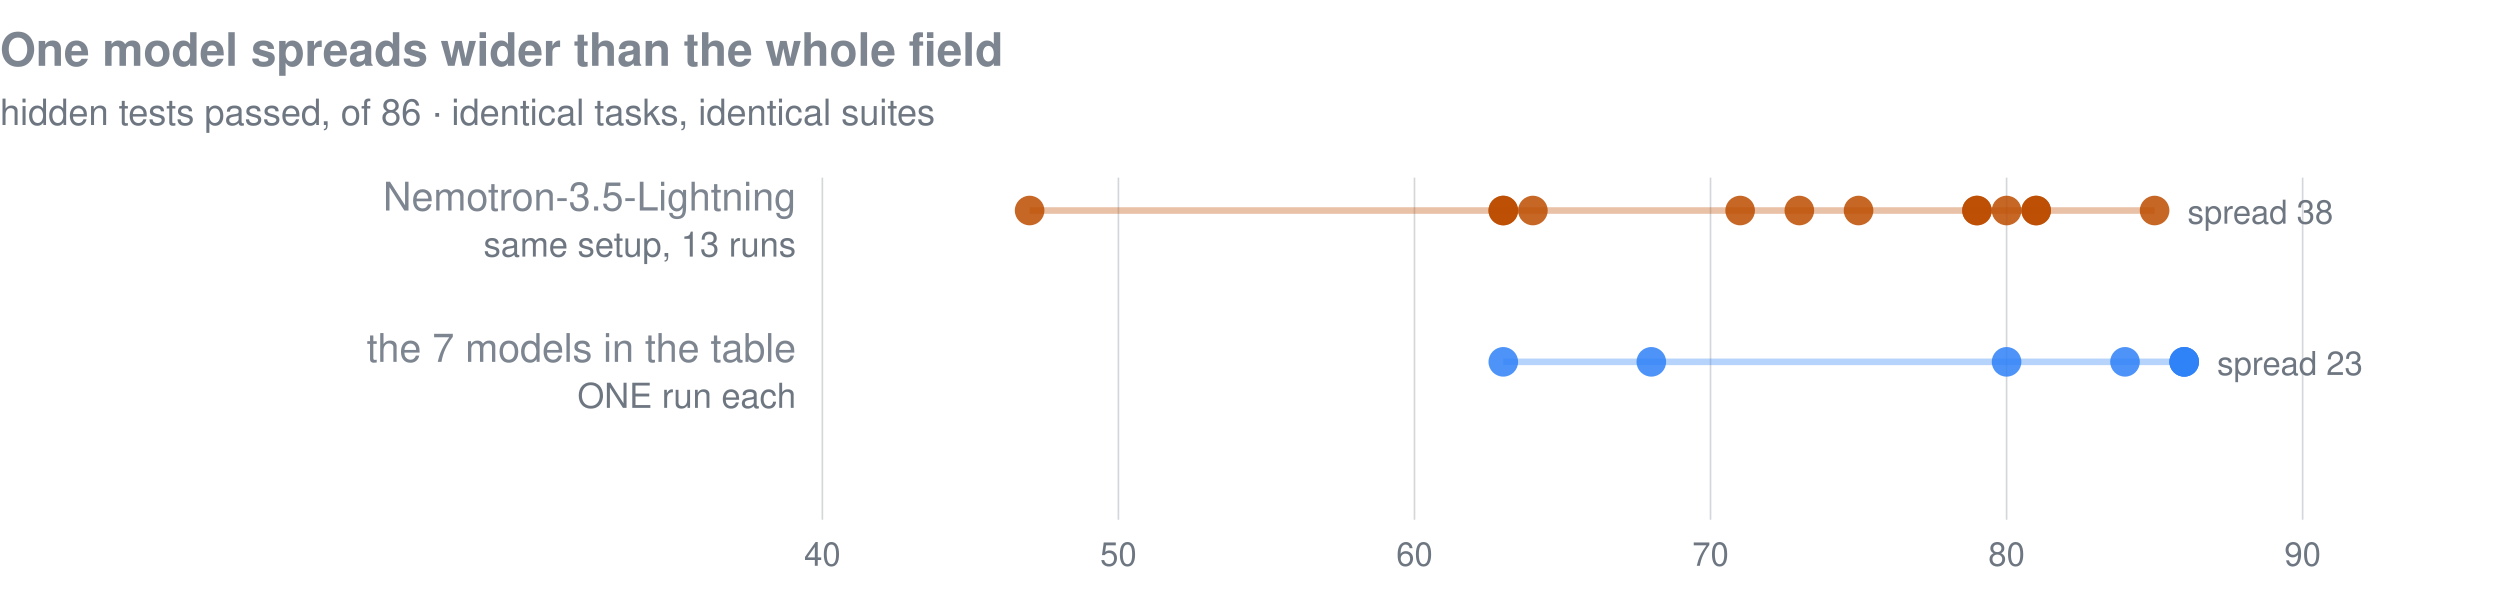
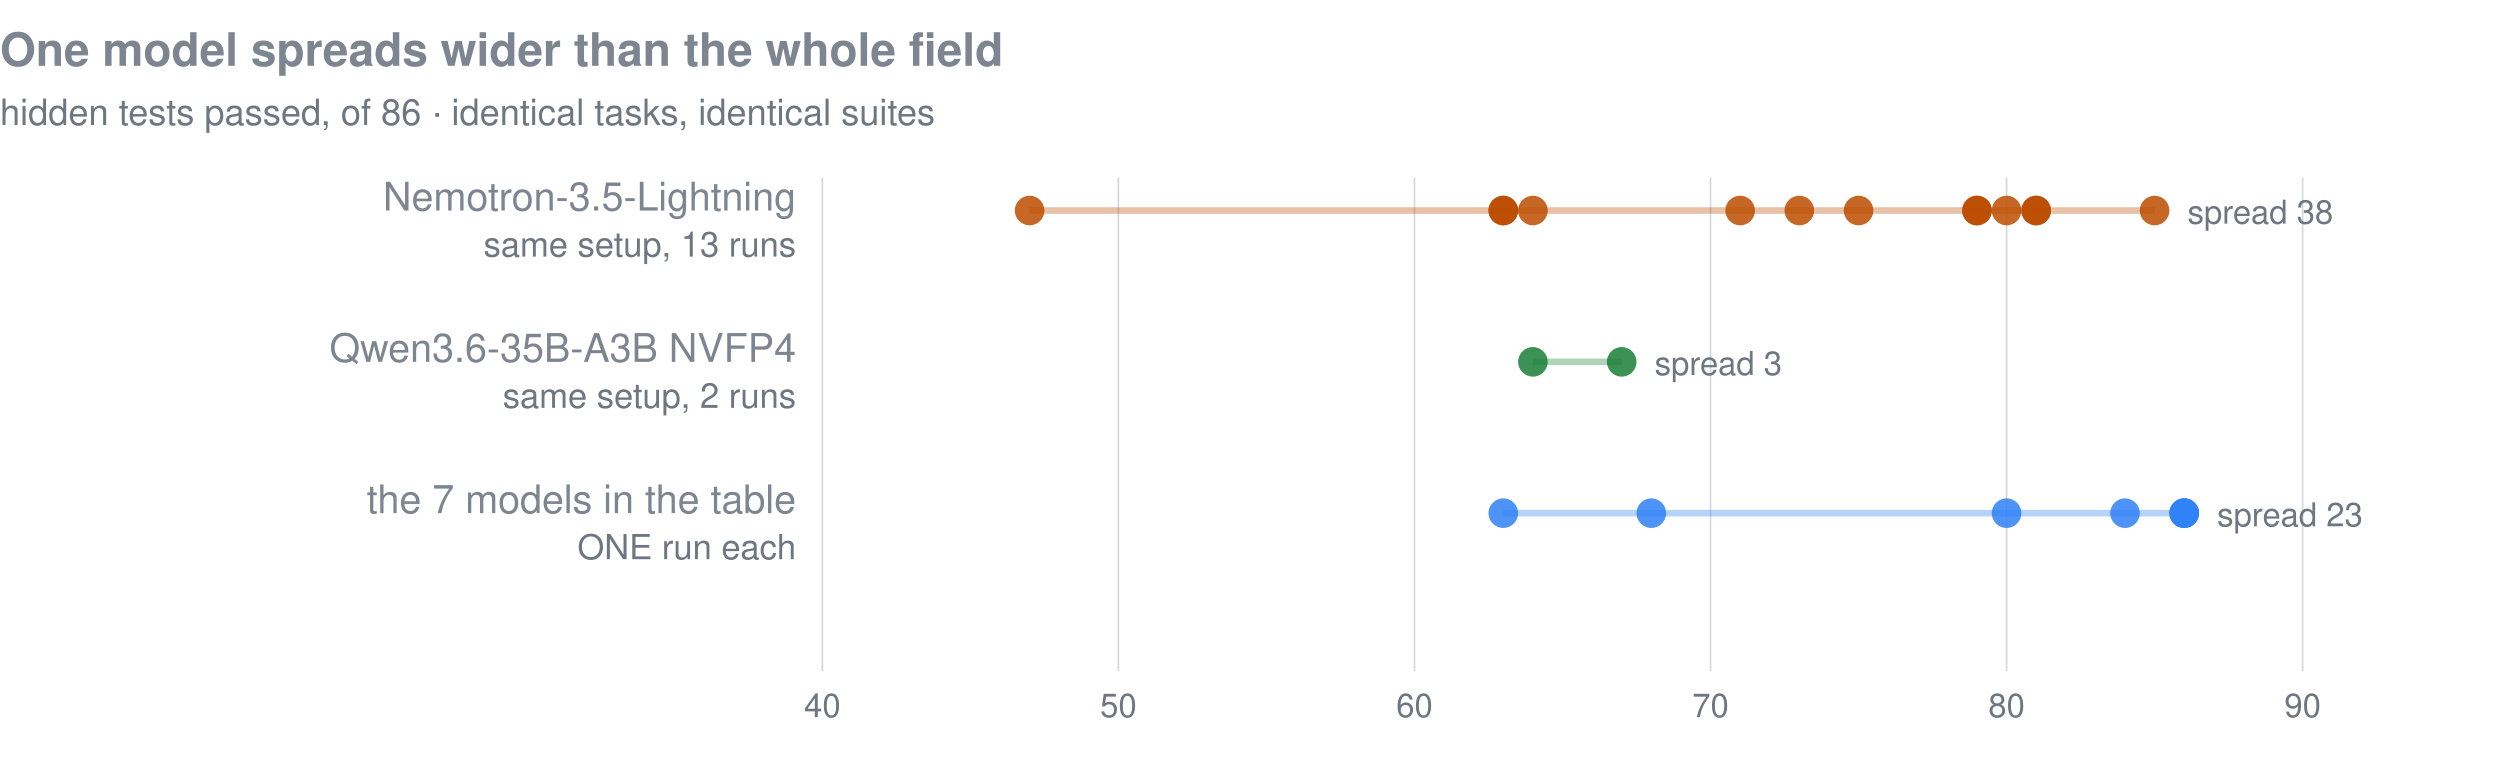
- <svg xmlns="http://www.w3.org/2000/svg" width="760" height="184" viewBox="0 0 760 184" font-family="-apple-system,BlinkMacSystemFont,Segoe UI,Helvetica,Arial,sans-serif">
+ <svg xmlns="http://www.w3.org/2000/svg" width="760" height="230" viewBox="0 0 760 230" font-family="-apple-system,BlinkMacSystemFont,Segoe UI,Helvetica,Arial,sans-serif">
  <text x="0" y="20" font-size="14" font-weight="600" fill="#7d8590">One model spreads wider than the whole field</text>
  <text x="0" y="38" font-size="11" fill="#6e7781">hidden tests passed, of 86 · identical tasks, identical suites</text>
-   <line x1="250.0" y1="54" x2="250.0" y2="158" stroke="#6e7781" stroke-width="0.5" opacity="0.3" />
-   <text x="250.0" y="172" font-size="10" text-anchor="middle" fill="#6e7781">40</text>
-   <line x1="340.0" y1="54" x2="340.0" y2="158" stroke="#6e7781" stroke-width="0.5" opacity="0.3" />
-   <text x="340.0" y="172" font-size="10" text-anchor="middle" fill="#6e7781">50</text>
-   <line x1="430.0" y1="54" x2="430.0" y2="158" stroke="#6e7781" stroke-width="0.5" opacity="0.3" />
-   <text x="430.0" y="172" font-size="10" text-anchor="middle" fill="#6e7781">60</text>
-   <line x1="520.0" y1="54" x2="520.0" y2="158" stroke="#6e7781" stroke-width="0.5" opacity="0.3" />
-   <text x="520.0" y="172" font-size="10" text-anchor="middle" fill="#6e7781">70</text>
-   <line x1="610.0" y1="54" x2="610.0" y2="158" stroke="#6e7781" stroke-width="0.5" opacity="0.3" />
-   <text x="610.0" y="172" font-size="10" text-anchor="middle" fill="#6e7781">80</text>
-   <line x1="700.0" y1="54" x2="700.0" y2="158" stroke="#6e7781" stroke-width="0.5" opacity="0.3" />
-   <text x="700.0" y="172" font-size="10" text-anchor="middle" fill="#6e7781">90</text>
+   <line x1="250.0" y1="54" x2="250.0" y2="204" stroke="#6e7781" stroke-width="0.5" opacity="0.3" />
+   <text x="250.0" y="218" font-size="10" text-anchor="middle" fill="#6e7781">40</text>
+   <line x1="340.0" y1="54" x2="340.0" y2="204" stroke="#6e7781" stroke-width="0.5" opacity="0.3" />
+   <text x="340.0" y="218" font-size="10" text-anchor="middle" fill="#6e7781">50</text>
+   <line x1="430.0" y1="54" x2="430.0" y2="204" stroke="#6e7781" stroke-width="0.5" opacity="0.3" />
+   <text x="430.0" y="218" font-size="10" text-anchor="middle" fill="#6e7781">60</text>
+   <line x1="520.0" y1="54" x2="520.0" y2="204" stroke="#6e7781" stroke-width="0.5" opacity="0.3" />
+   <text x="520.0" y="218" font-size="10" text-anchor="middle" fill="#6e7781">70</text>
+   <line x1="610.0" y1="54" x2="610.0" y2="204" stroke="#6e7781" stroke-width="0.5" opacity="0.3" />
+   <text x="610.0" y="218" font-size="10" text-anchor="middle" fill="#6e7781">80</text>
+   <line x1="700.0" y1="54" x2="700.0" y2="204" stroke="#6e7781" stroke-width="0.5" opacity="0.3" />
+   <text x="700.0" y="218" font-size="10" text-anchor="middle" fill="#6e7781">90</text>
  <text x="242" y="64" font-size="12" text-anchor="end" fill="#7d8590">Nemotron-3.5-Lightning</text>
  <text x="242" y="78" font-size="10.5" text-anchor="end" fill="#6e7781">same setup, 13 runs</text>
  <line x1="313.0" y1="64" x2="655.0" y2="64" stroke="#bc4c00" stroke-width="2" opacity="0.35" />
  <text x="665.0" y="68" font-size="10" fill="#6e7781">spread 38</text>
  <circle cx="457.0" cy="64" r="4.5" fill="#bc4c00" opacity="0.85" />
  <circle cx="466.0" cy="64" r="4.5" fill="#bc4c00" opacity="0.85" />
  <circle cx="655.0" cy="64" r="4.5" fill="#bc4c00" opacity="0.85" />
  <circle cx="601.0" cy="64" r="4.5" fill="#bc4c00" opacity="0.85" />
  <circle cx="529.0" cy="64" r="4.5" fill="#bc4c00" opacity="0.85" />
  <circle cx="610.0" cy="64" r="4.5" fill="#bc4c00" opacity="0.85" />
  <circle cx="547.0" cy="64" r="4.5" fill="#bc4c00" opacity="0.85" />
  <circle cx="457.0" cy="64" r="4.5" fill="#bc4c00" opacity="0.85" />
  <circle cx="619.0" cy="64" r="4.5" fill="#bc4c00" opacity="0.85" />
  <circle cx="619.0" cy="64" r="4.5" fill="#bc4c00" opacity="0.85" />
  <circle cx="313.0" cy="64" r="4.5" fill="#bc4c00" opacity="0.85" />
  <circle cx="601.0" cy="64" r="4.5" fill="#bc4c00" opacity="0.85" />
  <circle cx="565.0" cy="64" r="4.5" fill="#bc4c00" opacity="0.85" />
-   <text x="242" y="110" font-size="12" text-anchor="end" fill="#7d8590">the 7 models in the table</text>
-   <text x="242" y="124" font-size="10.5" text-anchor="end" fill="#6e7781">ONE run each</text>
-   <line x1="457.0" y1="110" x2="664.0" y2="110" stroke="#2f81f7" stroke-width="2" opacity="0.35" />
-   <text x="674.0" y="114" font-size="10" fill="#6e7781">spread 23</text>
-   <circle cx="664.0" cy="110" r="4.5" fill="#2f81f7" opacity="0.85" />
-   <circle cx="664.0" cy="110" r="4.5" fill="#2f81f7" opacity="0.85" />
-   <circle cx="664.0" cy="110" r="4.5" fill="#2f81f7" opacity="0.85" />
-   <circle cx="646.0" cy="110" r="4.5" fill="#2f81f7" opacity="0.85" />
-   <circle cx="610.0" cy="110" r="4.5" fill="#2f81f7" opacity="0.85" />
-   <circle cx="502.0" cy="110" r="4.5" fill="#2f81f7" opacity="0.85" />
-   <circle cx="457.0" cy="110" r="4.5" fill="#2f81f7" opacity="0.85" />
+   <text x="242" y="110" font-size="12" text-anchor="end" fill="#7d8590">Qwen3.6-35B-A3B NVFP4</text>
+   <text x="242" y="124" font-size="10.5" text-anchor="end" fill="#6e7781">same setup, 2 runs</text>
+   <line x1="466.0" y1="110" x2="493.0" y2="110" stroke="#1a7f37" stroke-width="2" opacity="0.35" />
+   <text x="503.0" y="114" font-size="10" fill="#6e7781">spread 3</text>
+   <circle cx="466.0" cy="110" r="4.5" fill="#1a7f37" opacity="0.85" />
+   <circle cx="493.0" cy="110" r="4.5" fill="#1a7f37" opacity="0.85" />
+   <text x="242" y="156" font-size="12" text-anchor="end" fill="#7d8590">the 7 models in the table</text>
+   <text x="242" y="170" font-size="10.5" text-anchor="end" fill="#6e7781">ONE run each</text>
+   <line x1="457.0" y1="156" x2="664.0" y2="156" stroke="#2f81f7" stroke-width="2" opacity="0.35" />
+   <text x="674.0" y="160" font-size="10" fill="#6e7781">spread 23</text>
+   <circle cx="664.0" cy="156" r="4.5" fill="#2f81f7" opacity="0.85" />
+   <circle cx="664.0" cy="156" r="4.5" fill="#2f81f7" opacity="0.85" />
+   <circle cx="664.0" cy="156" r="4.5" fill="#2f81f7" opacity="0.85" />
+   <circle cx="646.0" cy="156" r="4.5" fill="#2f81f7" opacity="0.85" />
+   <circle cx="610.0" cy="156" r="4.5" fill="#2f81f7" opacity="0.85" />
+   <circle cx="502.0" cy="156" r="4.5" fill="#2f81f7" opacity="0.85" />
+   <circle cx="457.0" cy="156" r="4.5" fill="#2f81f7" opacity="0.85" />
</svg>
